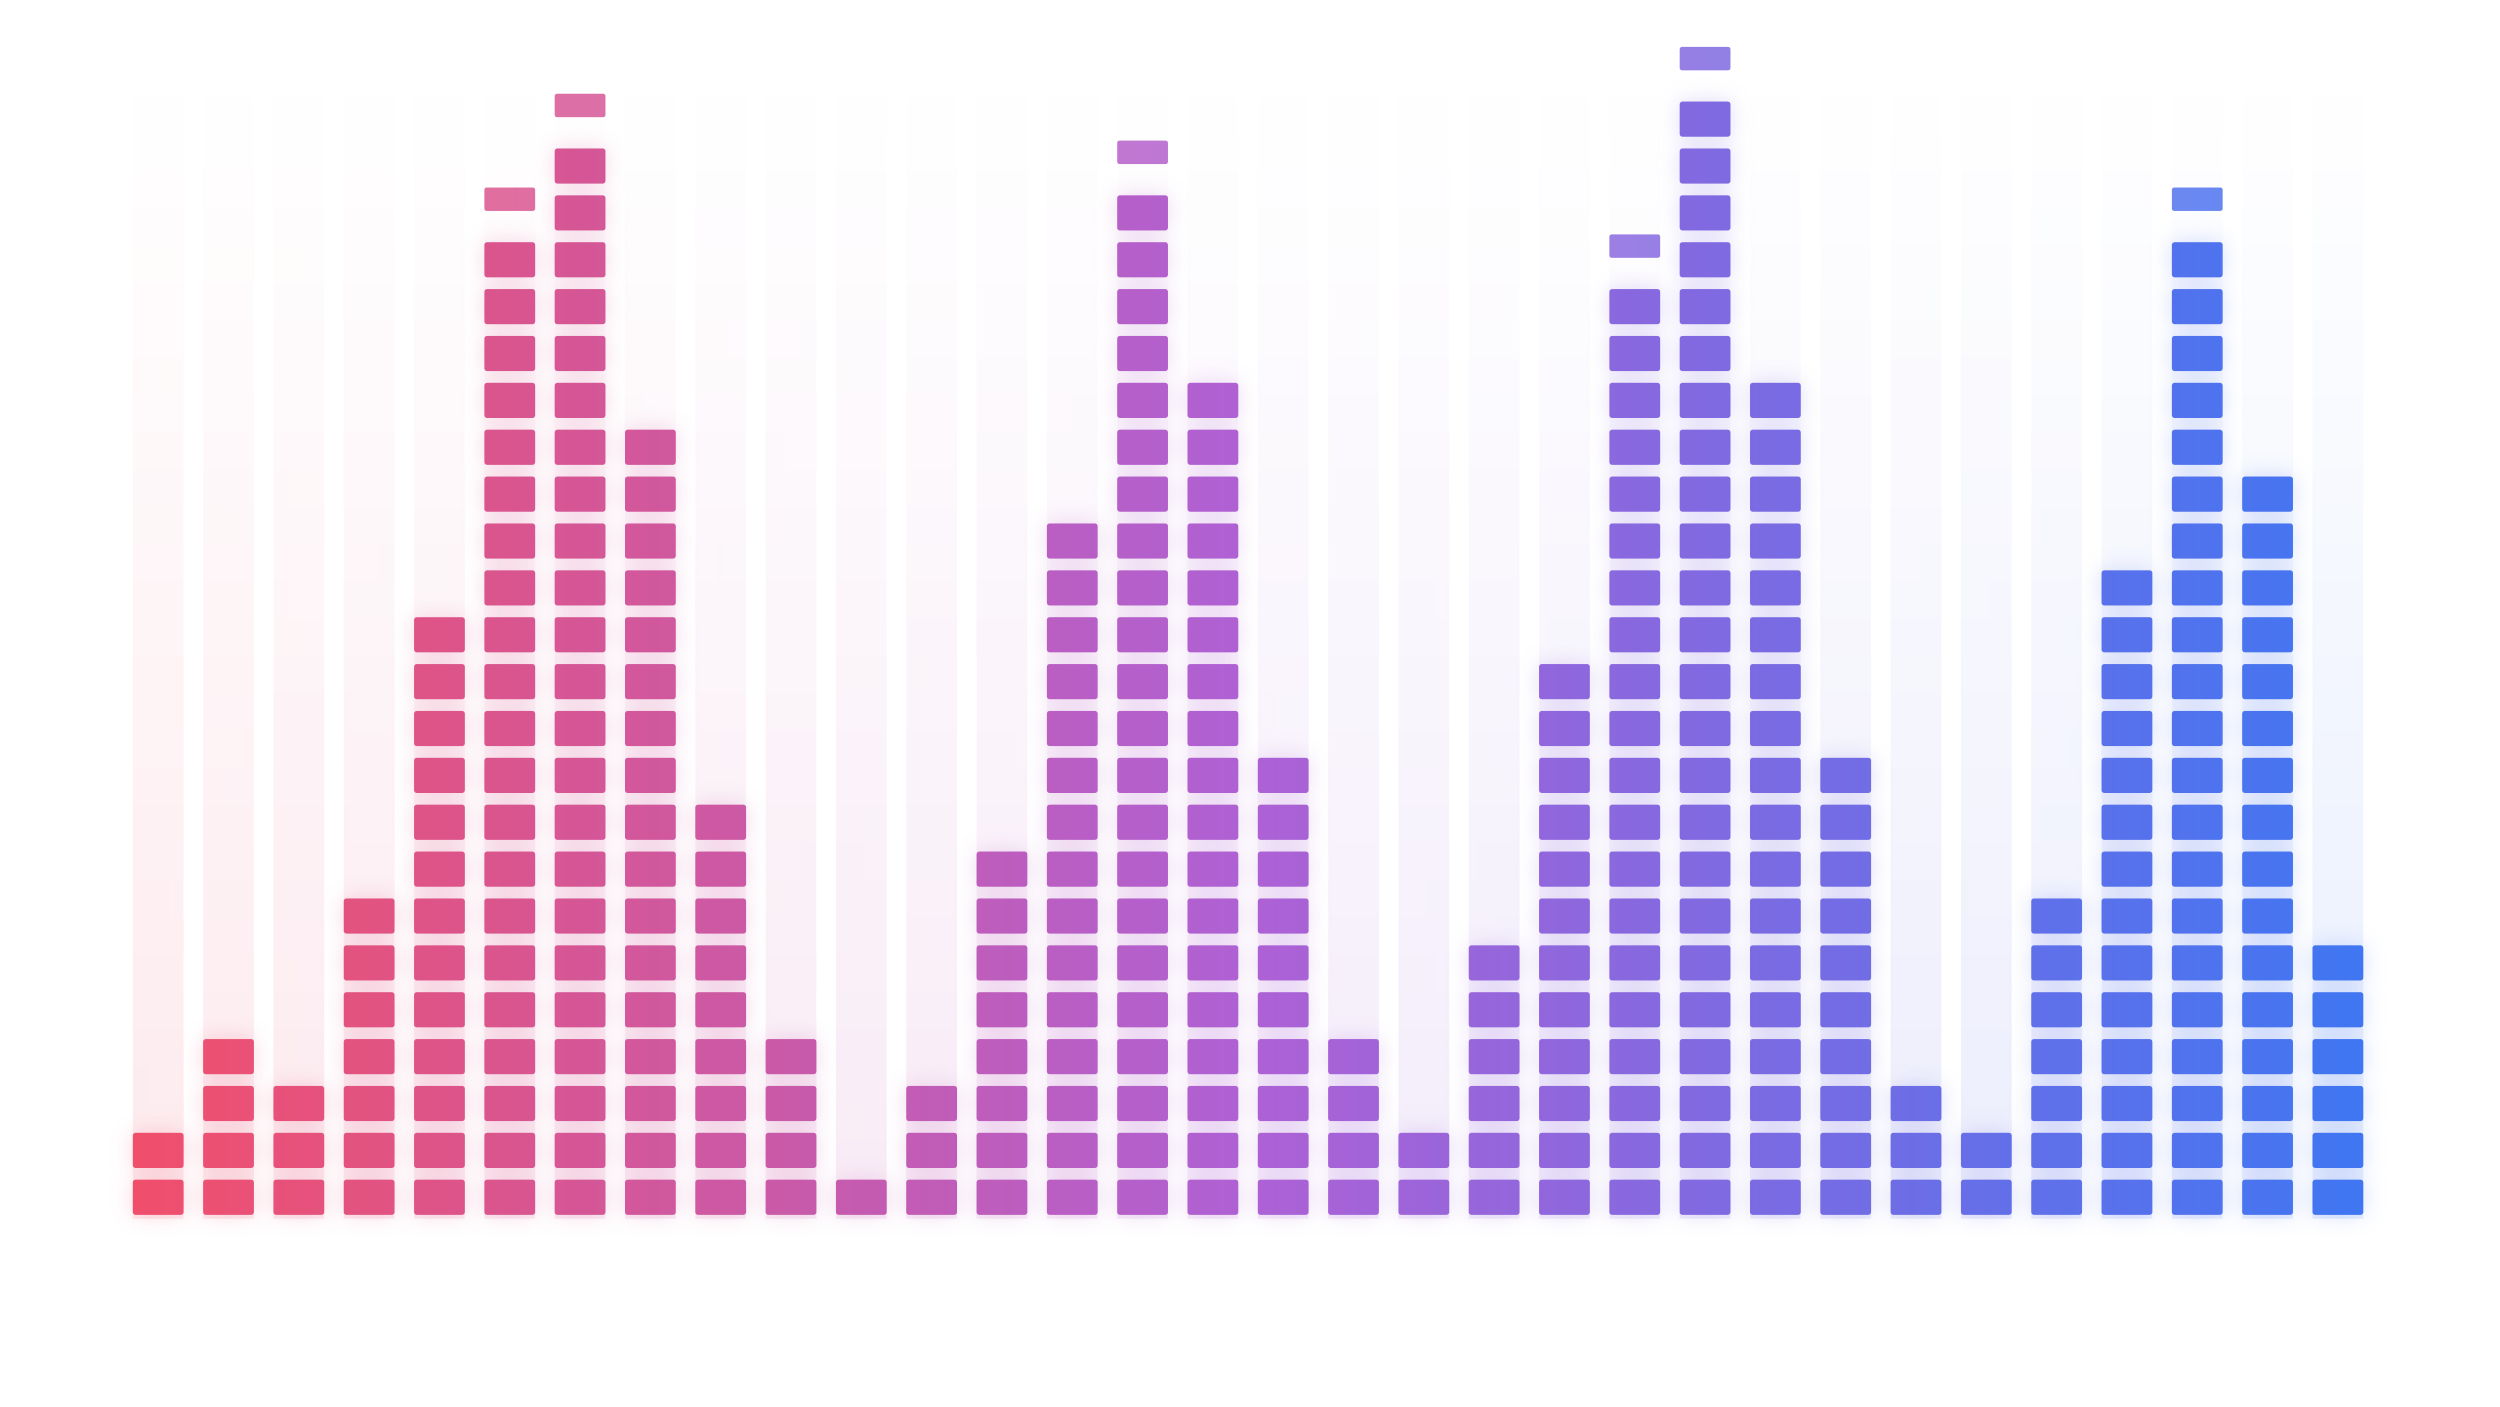
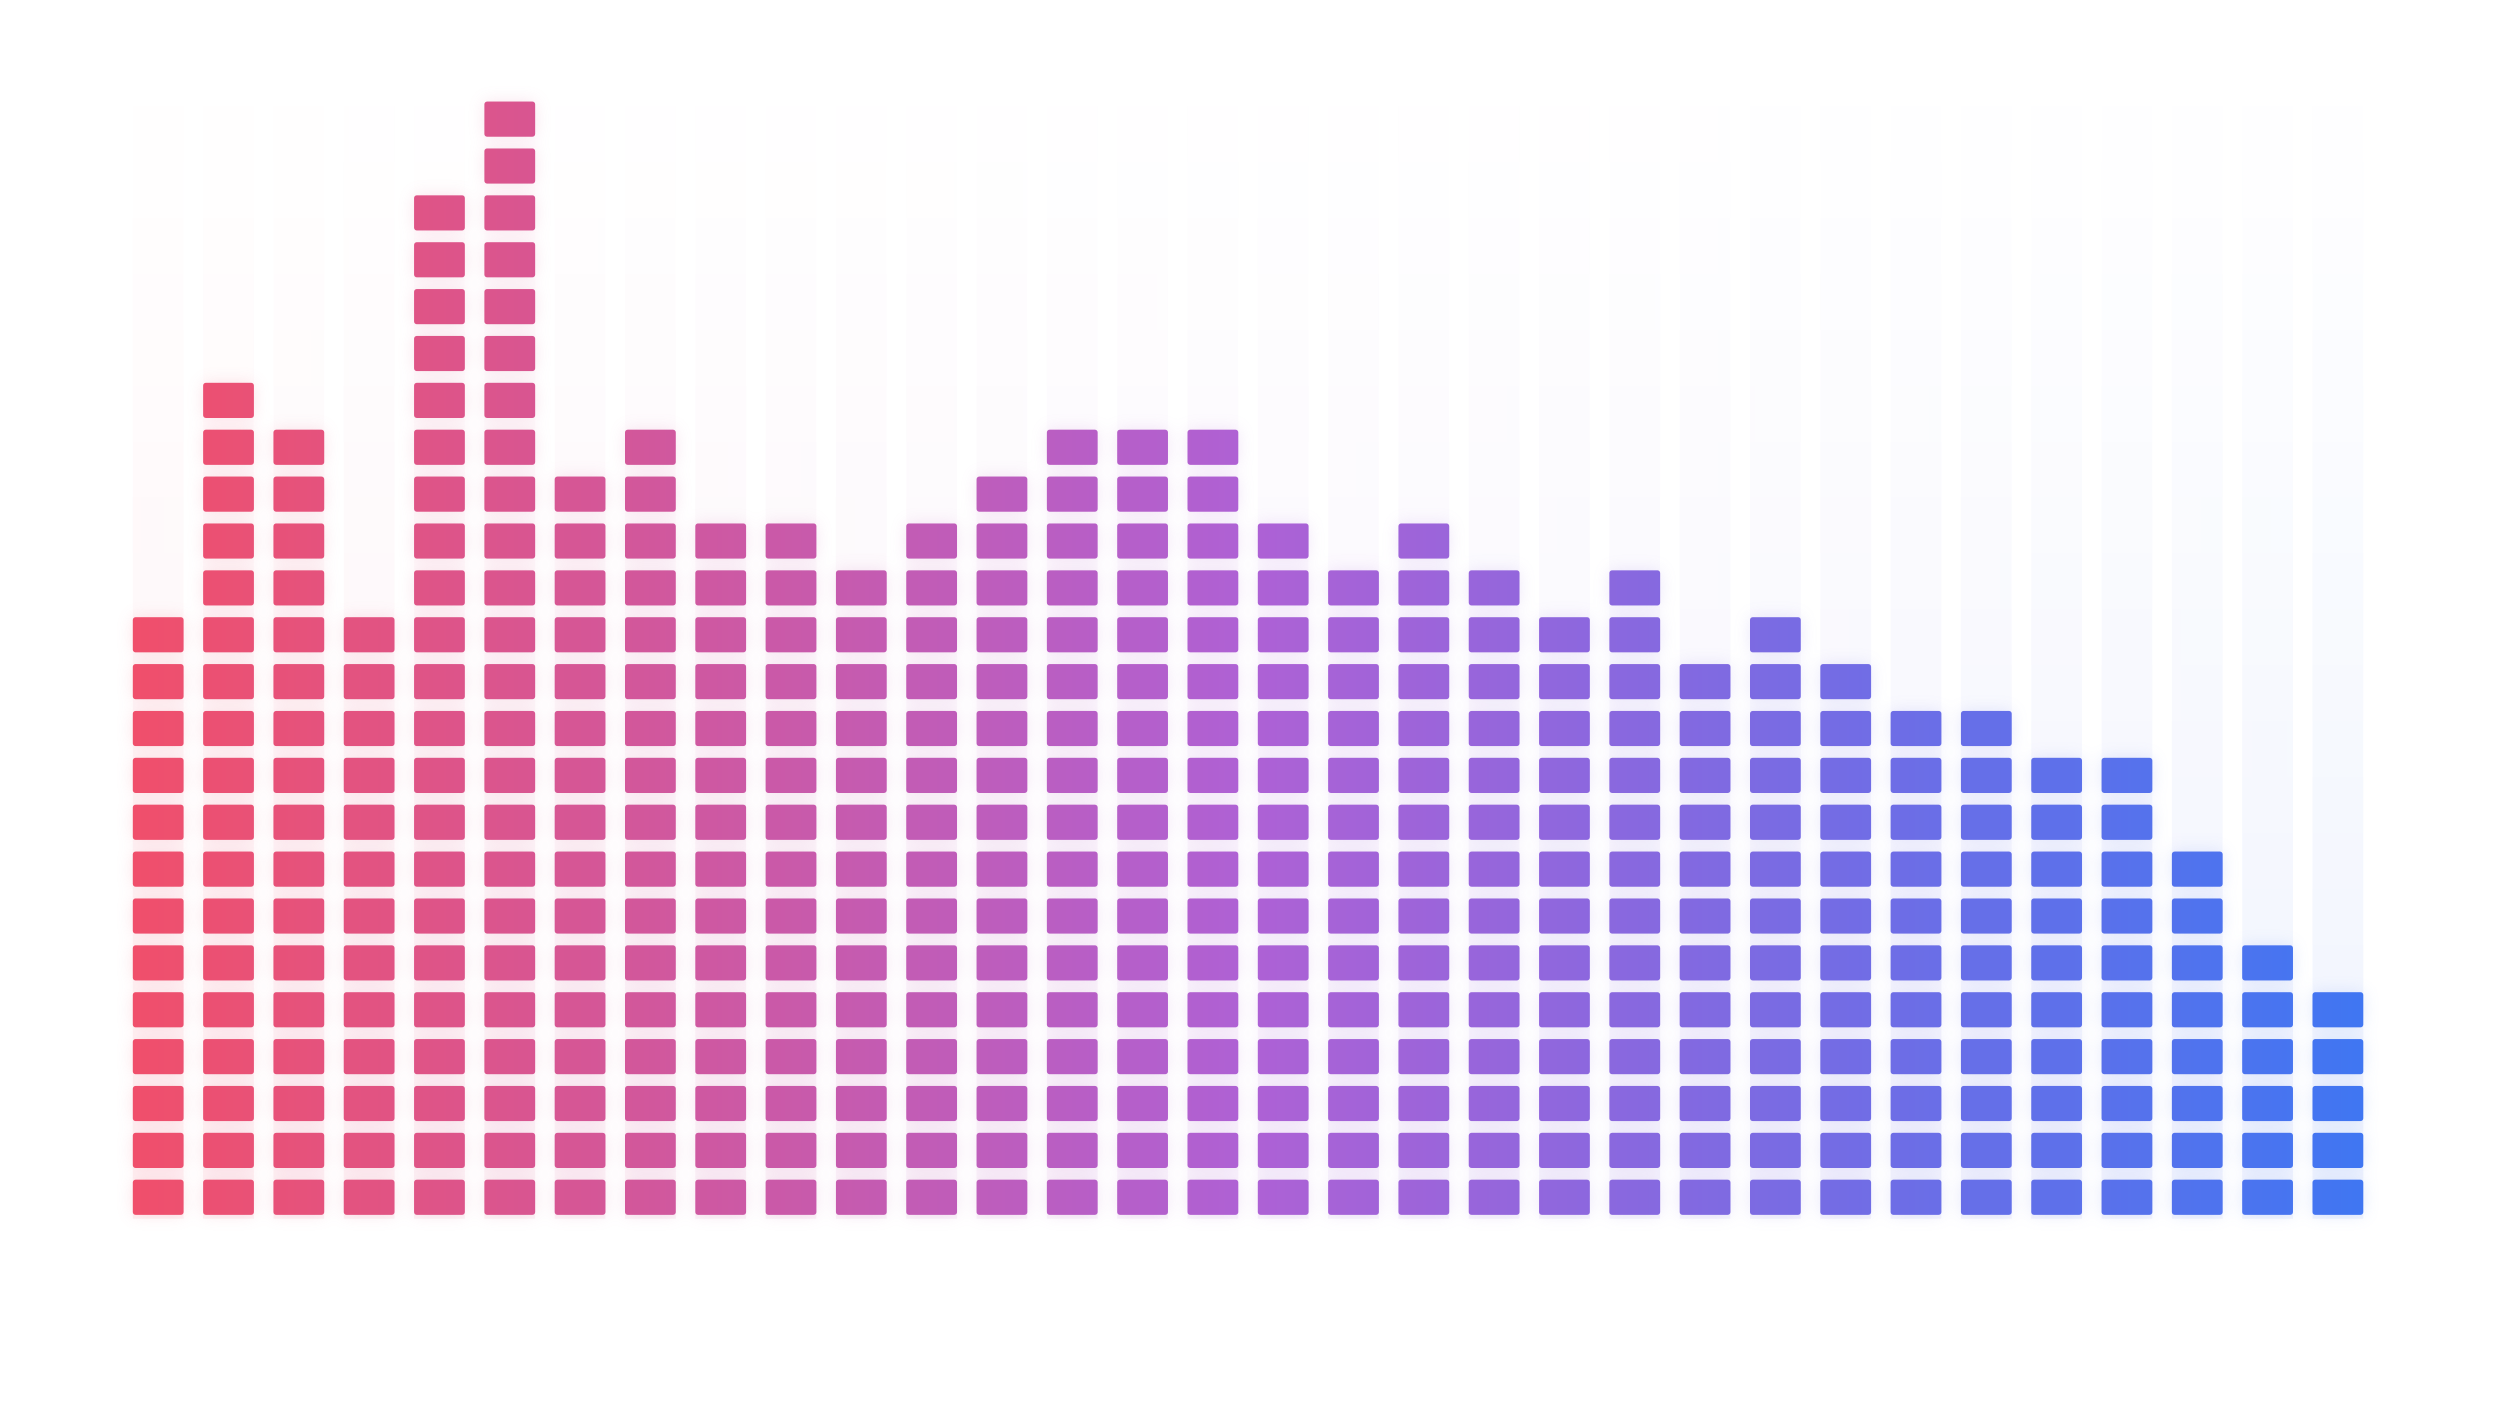
<svg xmlns="http://www.w3.org/2000/svg" viewBox="0 0 320 180" fill="none">
  <defs>
    <linearGradient id="spectrum" x1="17" y1="90" x2="303" y2="90" gradientUnits="userSpaceOnUse">
      <stop stop-color="#f04f6b" />
      <stop offset=".5" stop-color="#ae61d5" />
      <stop offset="1" stop-color="#3f76f2" />
    </linearGradient>
    <linearGradient id="trail" x1="0" y1="10" x2="0" y2="156" gradientUnits="userSpaceOnUse">
      <stop stop-color="#fff" stop-opacity="0" />
-       <stop offset="1" stop-color="#fff" stop-opacity=".12" />
+       <stop offset="1" stop-color="#fff" stop-opacity=".08" />
    </linearGradient>
    <mask id="trail-fade">
      <rect width="320" height="180" fill="url(#trail)" />
    </mask>
    <filter id="bloom" x="0" y="0" width="320" height="180" filterUnits="userSpaceOnUse" color-interpolation-filters="sRGB">
-       <feGaussianBlur stdDeviation="1.4" result="soft" />
+       <feGaussianBlur stdDeviation="1" result="soft" />
      <feComponentTransfer in="soft" result="glow">
-         <feFuncA type="linear" slope=".24" />
+         <feFuncA type="linear" slope=".16" />
      </feComponentTransfer>
      <feMerge>
        <feMergeNode in="glow" />
        <feMergeNode in="SourceGraphic" />
      </feMerge>
    </filter>
  </defs>
  <g fill="url(#spectrum)" mask="url(#trail-fade)">
    <rect x="17" y="10" width="6.5" height="146" />
    <rect x="26" y="10" width="6.5" height="146" />
    <rect x="35" y="10" width="6.5" height="146" />
    <rect x="44" y="10" width="6.5" height="146" />
    <rect x="53" y="10" width="6.5" height="146" />
    <rect x="62" y="10" width="6.5" height="146" />
    <rect x="71" y="10" width="6.5" height="146" />
    <rect x="80" y="10" width="6.5" height="146" />
    <rect x="89" y="10" width="6.5" height="146" />
    <rect x="98" y="10" width="6.5" height="146" />
    <rect x="107" y="10" width="6.5" height="146" />
    <rect x="116" y="10" width="6.5" height="146" />
    <rect x="125" y="10" width="6.5" height="146" />
    <rect x="134" y="10" width="6.5" height="146" />
    <rect x="143" y="10" width="6.5" height="146" />
    <rect x="152" y="10" width="6.5" height="146" />
    <rect x="161" y="10" width="6.5" height="146" />
    <rect x="170" y="10" width="6.5" height="146" />
    <rect x="179" y="10" width="6.5" height="146" />
    <rect x="188" y="10" width="6.5" height="146" />
    <rect x="197" y="10" width="6.5" height="146" />
    <rect x="206" y="10" width="6.5" height="146" />
    <rect x="215" y="10" width="6.5" height="146" />
    <rect x="224" y="10" width="6.5" height="146" />
    <rect x="233" y="10" width="6.5" height="146" />
    <rect x="242" y="10" width="6.5" height="146" />
    <rect x="251" y="10" width="6.5" height="146" />
    <rect x="260" y="10" width="6.5" height="146" />
    <rect x="269" y="10" width="6.5" height="146" />
    <rect x="278" y="10" width="6.5" height="146" />
    <rect x="287" y="10" width="6.5" height="146" />
    <rect x="296" y="10" width="6.5" height="146" />
  </g>
  <g fill="url(#spectrum)" filter="url(#bloom)">
    <rect x="17" y="151" width="6.5" height="4.5" rx=".35" />
    <rect x="17" y="145" width="6.5" height="4.5" rx=".35" />
+     <rect x="17" y="139" width="6.5" height="4.5" rx=".35" />
+     <rect x="17" y="133" width="6.5" height="4.5" rx=".35" />
+     <rect x="17" y="127" width="6.5" height="4.5" rx=".35" />
+     <rect x="17" y="121" width="6.5" height="4.5" rx=".35" />
+     <rect x="17" y="115" width="6.5" height="4.5" rx=".35" />
+     <rect x="17" y="109" width="6.5" height="4.5" rx=".35" />
+     <rect x="17" y="103" width="6.5" height="4.5" rx=".35" />
+     <rect x="17" y="97" width="6.5" height="4.5" rx=".35" />
+     <rect x="17" y="91" width="6.5" height="4.5" rx=".35" />
+     <rect x="17" y="85" width="6.5" height="4.5" rx=".35" />
+     <rect x="17" y="79" width="6.5" height="4.5" rx=".35" />
    <rect x="26" y="151" width="6.5" height="4.5" rx=".35" />
    <rect x="26" y="145" width="6.5" height="4.5" rx=".35" />
    <rect x="26" y="139" width="6.5" height="4.5" rx=".35" />
    <rect x="26" y="133" width="6.5" height="4.5" rx=".35" />
+     <rect x="26" y="127" width="6.5" height="4.5" rx=".35" />
+     <rect x="26" y="121" width="6.5" height="4.5" rx=".35" />
+     <rect x="26" y="115" width="6.5" height="4.5" rx=".35" />
+     <rect x="26" y="109" width="6.5" height="4.5" rx=".35" />
+     <rect x="26" y="103" width="6.5" height="4.5" rx=".35" />
+     <rect x="26" y="97" width="6.5" height="4.5" rx=".35" />
+     <rect x="26" y="91" width="6.5" height="4.5" rx=".35" />
+     <rect x="26" y="85" width="6.5" height="4.5" rx=".35" />
+     <rect x="26" y="79" width="6.5" height="4.5" rx=".35" />
+     <rect x="26" y="73" width="6.5" height="4.5" rx=".35" />
+     <rect x="26" y="67" width="6.5" height="4.5" rx=".35" />
+     <rect x="26" y="61" width="6.5" height="4.5" rx=".35" />
+     <rect x="26" y="55" width="6.5" height="4.5" rx=".35" />
+     <rect x="26" y="49" width="6.5" height="4.5" rx=".35" />
    <rect x="35" y="151" width="6.5" height="4.5" rx=".35" />
    <rect x="35" y="145" width="6.5" height="4.5" rx=".35" />
    <rect x="35" y="139" width="6.5" height="4.5" rx=".35" />
+     <rect x="35" y="133" width="6.5" height="4.5" rx=".35" />
+     <rect x="35" y="127" width="6.5" height="4.5" rx=".35" />
+     <rect x="35" y="121" width="6.5" height="4.5" rx=".35" />
+     <rect x="35" y="115" width="6.5" height="4.5" rx=".35" />
+     <rect x="35" y="109" width="6.5" height="4.5" rx=".35" />
+     <rect x="35" y="103" width="6.5" height="4.5" rx=".35" />
+     <rect x="35" y="97" width="6.5" height="4.5" rx=".35" />
+     <rect x="35" y="91" width="6.5" height="4.5" rx=".35" />
+     <rect x="35" y="85" width="6.5" height="4.5" rx=".35" />
+     <rect x="35" y="79" width="6.5" height="4.5" rx=".35" />
+     <rect x="35" y="73" width="6.5" height="4.5" rx=".35" />
+     <rect x="35" y="67" width="6.5" height="4.5" rx=".35" />
+     <rect x="35" y="61" width="6.5" height="4.5" rx=".35" />
+     <rect x="35" y="55" width="6.5" height="4.5" rx=".35" />
    <rect x="44" y="151" width="6.5" height="4.5" rx=".35" />
    <rect x="44" y="145" width="6.5" height="4.5" rx=".35" />
    <rect x="44" y="139" width="6.5" height="4.5" rx=".35" />
    <rect x="44" y="133" width="6.5" height="4.5" rx=".35" />
    <rect x="44" y="127" width="6.5" height="4.5" rx=".35" />
    <rect x="44" y="121" width="6.5" height="4.5" rx=".35" />
    <rect x="44" y="115" width="6.5" height="4.5" rx=".35" />
+     <rect x="44" y="109" width="6.5" height="4.5" rx=".35" />
+     <rect x="44" y="103" width="6.5" height="4.5" rx=".35" />
+     <rect x="44" y="97" width="6.5" height="4.5" rx=".35" />
+     <rect x="44" y="91" width="6.5" height="4.5" rx=".35" />
+     <rect x="44" y="85" width="6.5" height="4.5" rx=".35" />
+     <rect x="44" y="79" width="6.5" height="4.5" rx=".35" />
    <rect x="53" y="151" width="6.5" height="4.5" rx=".35" />
    <rect x="53" y="145" width="6.5" height="4.5" rx=".35" />
    <rect x="53" y="139" width="6.5" height="4.5" rx=".35" />
    <rect x="53" y="133" width="6.5" height="4.5" rx=".35" />
    <rect x="53" y="127" width="6.5" height="4.5" rx=".35" />
    <rect x="53" y="121" width="6.5" height="4.5" rx=".35" />
    <rect x="53" y="115" width="6.5" height="4.5" rx=".35" />
    <rect x="53" y="109" width="6.5" height="4.5" rx=".35" />
    <rect x="53" y="103" width="6.5" height="4.5" rx=".35" />
    <rect x="53" y="97" width="6.5" height="4.5" rx=".35" />
    <rect x="53" y="91" width="6.5" height="4.5" rx=".35" />
    <rect x="53" y="85" width="6.5" height="4.5" rx=".35" />
    <rect x="53" y="79" width="6.5" height="4.5" rx=".35" />
+     <rect x="53" y="73" width="6.5" height="4.5" rx=".35" />
+     <rect x="53" y="67" width="6.5" height="4.5" rx=".35" />
+     <rect x="53" y="61" width="6.5" height="4.5" rx=".35" />
+     <rect x="53" y="55" width="6.5" height="4.5" rx=".35" />
+     <rect x="53" y="49" width="6.5" height="4.5" rx=".35" />
+     <rect x="53" y="43" width="6.5" height="4.5" rx=".35" />
+     <rect x="53" y="37" width="6.5" height="4.5" rx=".35" />
+     <rect x="53" y="31" width="6.5" height="4.5" rx=".35" />
+     <rect x="53" y="25" width="6.5" height="4.5" rx=".35" />
    <rect x="62" y="151" width="6.5" height="4.5" rx=".35" />
    <rect x="62" y="145" width="6.5" height="4.5" rx=".35" />
    <rect x="62" y="139" width="6.5" height="4.5" rx=".35" />
    <rect x="62" y="133" width="6.5" height="4.5" rx=".35" />
    <rect x="62" y="127" width="6.5" height="4.5" rx=".35" />
    <rect x="62" y="121" width="6.5" height="4.5" rx=".35" />
    <rect x="62" y="115" width="6.5" height="4.5" rx=".35" />
    <rect x="62" y="109" width="6.5" height="4.5" rx=".35" />
    <rect x="62" y="103" width="6.5" height="4.5" rx=".35" />
    <rect x="62" y="97" width="6.5" height="4.5" rx=".35" />
    <rect x="62" y="91" width="6.5" height="4.5" rx=".35" />
    <rect x="62" y="85" width="6.5" height="4.5" rx=".35" />
    <rect x="62" y="79" width="6.5" height="4.5" rx=".35" />
    <rect x="62" y="73" width="6.5" height="4.5" rx=".35" />
    <rect x="62" y="67" width="6.5" height="4.5" rx=".35" />
    <rect x="62" y="61" width="6.5" height="4.5" rx=".35" />
    <rect x="62" y="55" width="6.5" height="4.5" rx=".35" />
    <rect x="62" y="49" width="6.5" height="4.5" rx=".35" />
    <rect x="62" y="43" width="6.5" height="4.5" rx=".35" />
    <rect x="62" y="37" width="6.5" height="4.5" rx=".35" />
    <rect x="62" y="31" width="6.5" height="4.5" rx=".35" />
+     <rect x="62" y="25" width="6.5" height="4.5" rx=".35" />
+     <rect x="62" y="19" width="6.5" height="4.5" rx=".35" />
+     <rect x="62" y="13" width="6.5" height="4.5" rx=".35" />
    <rect x="71" y="151" width="6.5" height="4.5" rx=".35" />
    <rect x="71" y="145" width="6.5" height="4.5" rx=".35" />
    <rect x="71" y="139" width="6.5" height="4.5" rx=".35" />
    <rect x="71" y="133" width="6.5" height="4.5" rx=".35" />
    <rect x="71" y="127" width="6.5" height="4.5" rx=".35" />
    <rect x="71" y="121" width="6.5" height="4.5" rx=".35" />
    <rect x="71" y="115" width="6.5" height="4.5" rx=".35" />
    <rect x="71" y="109" width="6.5" height="4.5" rx=".35" />
    <rect x="71" y="103" width="6.5" height="4.5" rx=".35" />
    <rect x="71" y="97" width="6.5" height="4.5" rx=".35" />
    <rect x="71" y="91" width="6.5" height="4.5" rx=".35" />
    <rect x="71" y="85" width="6.5" height="4.5" rx=".35" />
    <rect x="71" y="79" width="6.5" height="4.5" rx=".35" />
    <rect x="71" y="73" width="6.5" height="4.5" rx=".35" />
    <rect x="71" y="67" width="6.5" height="4.5" rx=".35" />
    <rect x="71" y="61" width="6.5" height="4.5" rx=".35" />
-     <rect x="71" y="55" width="6.5" height="4.5" rx=".35" />
-     <rect x="71" y="49" width="6.5" height="4.5" rx=".35" />
-     <rect x="71" y="43" width="6.5" height="4.5" rx=".35" />
-     <rect x="71" y="37" width="6.5" height="4.5" rx=".35" />
-     <rect x="71" y="31" width="6.5" height="4.5" rx=".35" />
-     <rect x="71" y="25" width="6.5" height="4.5" rx=".35" />
-     <rect x="71" y="19" width="6.5" height="4.5" rx=".35" />
    <rect x="80" y="151" width="6.5" height="4.5" rx=".35" />
    <rect x="80" y="145" width="6.5" height="4.5" rx=".35" />
    <rect x="80" y="139" width="6.5" height="4.5" rx=".35" />
    <rect x="80" y="133" width="6.5" height="4.5" rx=".35" />
    <rect x="80" y="127" width="6.5" height="4.5" rx=".35" />
    <rect x="80" y="121" width="6.5" height="4.5" rx=".35" />
    <rect x="80" y="115" width="6.5" height="4.5" rx=".35" />
    <rect x="80" y="109" width="6.5" height="4.5" rx=".35" />
    <rect x="80" y="103" width="6.5" height="4.5" rx=".35" />
    <rect x="80" y="97" width="6.5" height="4.5" rx=".35" />
    <rect x="80" y="91" width="6.5" height="4.5" rx=".35" />
    <rect x="80" y="85" width="6.5" height="4.5" rx=".35" />
    <rect x="80" y="79" width="6.5" height="4.5" rx=".35" />
    <rect x="80" y="73" width="6.5" height="4.5" rx=".35" />
    <rect x="80" y="67" width="6.5" height="4.5" rx=".35" />
    <rect x="80" y="61" width="6.5" height="4.5" rx=".35" />
    <rect x="80" y="55" width="6.5" height="4.5" rx=".35" />
    <rect x="89" y="151" width="6.5" height="4.5" rx=".35" />
    <rect x="89" y="145" width="6.5" height="4.5" rx=".35" />
    <rect x="89" y="139" width="6.5" height="4.5" rx=".35" />
    <rect x="89" y="133" width="6.5" height="4.5" rx=".35" />
    <rect x="89" y="127" width="6.5" height="4.5" rx=".35" />
    <rect x="89" y="121" width="6.5" height="4.5" rx=".35" />
    <rect x="89" y="115" width="6.5" height="4.5" rx=".35" />
    <rect x="89" y="109" width="6.5" height="4.5" rx=".35" />
    <rect x="89" y="103" width="6.5" height="4.5" rx=".35" />
+     <rect x="89" y="97" width="6.5" height="4.5" rx=".35" />
+     <rect x="89" y="91" width="6.5" height="4.5" rx=".35" />
+     <rect x="89" y="85" width="6.5" height="4.5" rx=".35" />
+     <rect x="89" y="79" width="6.5" height="4.5" rx=".35" />
+     <rect x="89" y="73" width="6.5" height="4.5" rx=".35" />
+     <rect x="89" y="67" width="6.5" height="4.5" rx=".35" />
    <rect x="98" y="151" width="6.5" height="4.5" rx=".35" />
    <rect x="98" y="145" width="6.5" height="4.5" rx=".35" />
    <rect x="98" y="139" width="6.5" height="4.5" rx=".35" />
    <rect x="98" y="133" width="6.5" height="4.5" rx=".35" />
+     <rect x="98" y="127" width="6.5" height="4.5" rx=".35" />
+     <rect x="98" y="121" width="6.5" height="4.5" rx=".35" />
+     <rect x="98" y="115" width="6.5" height="4.5" rx=".35" />
+     <rect x="98" y="109" width="6.5" height="4.5" rx=".35" />
+     <rect x="98" y="103" width="6.5" height="4.5" rx=".35" />
+     <rect x="98" y="97" width="6.5" height="4.5" rx=".35" />
+     <rect x="98" y="91" width="6.5" height="4.5" rx=".35" />
+     <rect x="98" y="85" width="6.5" height="4.5" rx=".35" />
+     <rect x="98" y="79" width="6.5" height="4.5" rx=".35" />
+     <rect x="98" y="73" width="6.5" height="4.5" rx=".35" />
+     <rect x="98" y="67" width="6.5" height="4.5" rx=".35" />
    <rect x="107" y="151" width="6.5" height="4.5" rx=".35" />
+     <rect x="107" y="145" width="6.5" height="4.5" rx=".35" />
+     <rect x="107" y="139" width="6.5" height="4.5" rx=".35" />
+     <rect x="107" y="133" width="6.5" height="4.5" rx=".35" />
+     <rect x="107" y="127" width="6.5" height="4.5" rx=".35" />
+     <rect x="107" y="121" width="6.5" height="4.5" rx=".35" />
+     <rect x="107" y="115" width="6.5" height="4.5" rx=".35" />
+     <rect x="107" y="109" width="6.5" height="4.5" rx=".35" />
+     <rect x="107" y="103" width="6.5" height="4.5" rx=".35" />
+     <rect x="107" y="97" width="6.5" height="4.5" rx=".35" />
+     <rect x="107" y="91" width="6.5" height="4.5" rx=".35" />
+     <rect x="107" y="85" width="6.5" height="4.5" rx=".35" />
+     <rect x="107" y="79" width="6.5" height="4.5" rx=".35" />
+     <rect x="107" y="73" width="6.5" height="4.5" rx=".35" />
    <rect x="116" y="151" width="6.5" height="4.5" rx=".35" />
    <rect x="116" y="145" width="6.5" height="4.5" rx=".35" />
    <rect x="116" y="139" width="6.5" height="4.5" rx=".35" />
+     <rect x="116" y="133" width="6.5" height="4.5" rx=".35" />
+     <rect x="116" y="127" width="6.5" height="4.5" rx=".35" />
+     <rect x="116" y="121" width="6.5" height="4.5" rx=".35" />
+     <rect x="116" y="115" width="6.5" height="4.5" rx=".35" />
+     <rect x="116" y="109" width="6.5" height="4.5" rx=".35" />
+     <rect x="116" y="103" width="6.5" height="4.5" rx=".35" />
+     <rect x="116" y="97" width="6.5" height="4.5" rx=".35" />
+     <rect x="116" y="91" width="6.5" height="4.5" rx=".35" />
+     <rect x="116" y="85" width="6.5" height="4.5" rx=".35" />
+     <rect x="116" y="79" width="6.5" height="4.5" rx=".35" />
+     <rect x="116" y="73" width="6.5" height="4.5" rx=".35" />
+     <rect x="116" y="67" width="6.5" height="4.5" rx=".35" />
    <rect x="125" y="151" width="6.5" height="4.5" rx=".35" />
    <rect x="125" y="145" width="6.5" height="4.5" rx=".35" />
    <rect x="125" y="139" width="6.5" height="4.5" rx=".35" />
    <rect x="125" y="133" width="6.5" height="4.5" rx=".35" />
    <rect x="125" y="127" width="6.5" height="4.5" rx=".35" />
    <rect x="125" y="121" width="6.5" height="4.5" rx=".35" />
    <rect x="125" y="115" width="6.5" height="4.5" rx=".35" />
    <rect x="125" y="109" width="6.5" height="4.5" rx=".35" />
+     <rect x="125" y="103" width="6.5" height="4.5" rx=".35" />
+     <rect x="125" y="97" width="6.5" height="4.5" rx=".35" />
+     <rect x="125" y="91" width="6.5" height="4.5" rx=".35" />
+     <rect x="125" y="85" width="6.5" height="4.5" rx=".35" />
+     <rect x="125" y="79" width="6.5" height="4.5" rx=".35" />
+     <rect x="125" y="73" width="6.5" height="4.5" rx=".35" />
+     <rect x="125" y="67" width="6.5" height="4.5" rx=".35" />
+     <rect x="125" y="61" width="6.5" height="4.5" rx=".35" />
    <rect x="134" y="151" width="6.5" height="4.5" rx=".35" />
    <rect x="134" y="145" width="6.5" height="4.5" rx=".35" />
    <rect x="134" y="139" width="6.5" height="4.5" rx=".35" />
    <rect x="134" y="133" width="6.5" height="4.5" rx=".35" />
    <rect x="134" y="127" width="6.5" height="4.5" rx=".35" />
    <rect x="134" y="121" width="6.5" height="4.5" rx=".35" />
    <rect x="134" y="115" width="6.5" height="4.5" rx=".35" />
    <rect x="134" y="109" width="6.5" height="4.5" rx=".35" />
    <rect x="134" y="103" width="6.5" height="4.5" rx=".35" />
    <rect x="134" y="97" width="6.5" height="4.5" rx=".35" />
    <rect x="134" y="91" width="6.5" height="4.5" rx=".35" />
    <rect x="134" y="85" width="6.5" height="4.5" rx=".35" />
    <rect x="134" y="79" width="6.5" height="4.5" rx=".35" />
    <rect x="134" y="73" width="6.5" height="4.5" rx=".35" />
    <rect x="134" y="67" width="6.5" height="4.5" rx=".35" />
+     <rect x="134" y="61" width="6.5" height="4.5" rx=".35" />
+     <rect x="134" y="55" width="6.5" height="4.5" rx=".35" />
    <rect x="143" y="151" width="6.5" height="4.5" rx=".35" />
    <rect x="143" y="145" width="6.5" height="4.5" rx=".35" />
    <rect x="143" y="139" width="6.5" height="4.5" rx=".35" />
    <rect x="143" y="133" width="6.5" height="4.5" rx=".35" />
    <rect x="143" y="127" width="6.5" height="4.5" rx=".35" />
    <rect x="143" y="121" width="6.5" height="4.5" rx=".35" />
    <rect x="143" y="115" width="6.5" height="4.5" rx=".35" />
    <rect x="143" y="109" width="6.5" height="4.5" rx=".35" />
    <rect x="143" y="103" width="6.5" height="4.5" rx=".35" />
    <rect x="143" y="97" width="6.5" height="4.5" rx=".35" />
    <rect x="143" y="91" width="6.5" height="4.5" rx=".35" />
    <rect x="143" y="85" width="6.5" height="4.5" rx=".35" />
    <rect x="143" y="79" width="6.5" height="4.5" rx=".35" />
    <rect x="143" y="73" width="6.5" height="4.5" rx=".35" />
    <rect x="143" y="67" width="6.5" height="4.5" rx=".35" />
    <rect x="143" y="61" width="6.5" height="4.5" rx=".35" />
    <rect x="143" y="55" width="6.5" height="4.5" rx=".35" />
-     <rect x="143" y="49" width="6.5" height="4.5" rx=".35" />
-     <rect x="143" y="43" width="6.5" height="4.5" rx=".35" />
-     <rect x="143" y="37" width="6.5" height="4.5" rx=".35" />
-     <rect x="143" y="31" width="6.5" height="4.5" rx=".35" />
-     <rect x="143" y="25" width="6.5" height="4.5" rx=".35" />
    <rect x="152" y="151" width="6.5" height="4.5" rx=".35" />
    <rect x="152" y="145" width="6.5" height="4.5" rx=".35" />
    <rect x="152" y="139" width="6.5" height="4.5" rx=".35" />
    <rect x="152" y="133" width="6.5" height="4.5" rx=".35" />
    <rect x="152" y="127" width="6.5" height="4.5" rx=".35" />
    <rect x="152" y="121" width="6.5" height="4.5" rx=".35" />
    <rect x="152" y="115" width="6.5" height="4.5" rx=".35" />
    <rect x="152" y="109" width="6.5" height="4.5" rx=".35" />
    <rect x="152" y="103" width="6.5" height="4.5" rx=".35" />
    <rect x="152" y="97" width="6.5" height="4.5" rx=".35" />
    <rect x="152" y="91" width="6.5" height="4.5" rx=".35" />
    <rect x="152" y="85" width="6.5" height="4.5" rx=".35" />
    <rect x="152" y="79" width="6.5" height="4.5" rx=".35" />
    <rect x="152" y="73" width="6.5" height="4.5" rx=".35" />
    <rect x="152" y="67" width="6.5" height="4.5" rx=".35" />
    <rect x="152" y="61" width="6.5" height="4.5" rx=".35" />
    <rect x="152" y="55" width="6.5" height="4.5" rx=".35" />
-     <rect x="152" y="49" width="6.5" height="4.5" rx=".35" />
    <rect x="161" y="151" width="6.5" height="4.5" rx=".35" />
    <rect x="161" y="145" width="6.5" height="4.5" rx=".35" />
    <rect x="161" y="139" width="6.5" height="4.5" rx=".35" />
    <rect x="161" y="133" width="6.5" height="4.5" rx=".35" />
    <rect x="161" y="127" width="6.5" height="4.5" rx=".35" />
    <rect x="161" y="121" width="6.5" height="4.5" rx=".35" />
    <rect x="161" y="115" width="6.5" height="4.5" rx=".35" />
    <rect x="161" y="109" width="6.5" height="4.5" rx=".35" />
    <rect x="161" y="103" width="6.5" height="4.5" rx=".35" />
    <rect x="161" y="97" width="6.5" height="4.5" rx=".35" />
+     <rect x="161" y="91" width="6.5" height="4.5" rx=".35" />
+     <rect x="161" y="85" width="6.5" height="4.5" rx=".35" />
+     <rect x="161" y="79" width="6.5" height="4.5" rx=".35" />
+     <rect x="161" y="73" width="6.5" height="4.5" rx=".35" />
+     <rect x="161" y="67" width="6.5" height="4.5" rx=".35" />
    <rect x="170" y="151" width="6.5" height="4.5" rx=".35" />
    <rect x="170" y="145" width="6.5" height="4.5" rx=".35" />
    <rect x="170" y="139" width="6.5" height="4.5" rx=".35" />
    <rect x="170" y="133" width="6.5" height="4.5" rx=".35" />
+     <rect x="170" y="127" width="6.5" height="4.5" rx=".35" />
+     <rect x="170" y="121" width="6.5" height="4.5" rx=".35" />
+     <rect x="170" y="115" width="6.5" height="4.5" rx=".35" />
+     <rect x="170" y="109" width="6.5" height="4.5" rx=".35" />
+     <rect x="170" y="103" width="6.5" height="4.5" rx=".35" />
+     <rect x="170" y="97" width="6.5" height="4.5" rx=".35" />
+     <rect x="170" y="91" width="6.5" height="4.5" rx=".35" />
+     <rect x="170" y="85" width="6.5" height="4.5" rx=".35" />
+     <rect x="170" y="79" width="6.5" height="4.5" rx=".35" />
+     <rect x="170" y="73" width="6.5" height="4.5" rx=".35" />
    <rect x="179" y="151" width="6.5" height="4.5" rx=".35" />
    <rect x="179" y="145" width="6.5" height="4.5" rx=".35" />
+     <rect x="179" y="139" width="6.5" height="4.5" rx=".35" />
+     <rect x="179" y="133" width="6.5" height="4.5" rx=".35" />
+     <rect x="179" y="127" width="6.5" height="4.5" rx=".35" />
+     <rect x="179" y="121" width="6.5" height="4.5" rx=".35" />
+     <rect x="179" y="115" width="6.5" height="4.5" rx=".35" />
+     <rect x="179" y="109" width="6.5" height="4.5" rx=".35" />
+     <rect x="179" y="103" width="6.5" height="4.5" rx=".35" />
+     <rect x="179" y="97" width="6.5" height="4.5" rx=".35" />
+     <rect x="179" y="91" width="6.5" height="4.5" rx=".35" />
+     <rect x="179" y="85" width="6.5" height="4.5" rx=".35" />
+     <rect x="179" y="79" width="6.5" height="4.5" rx=".35" />
+     <rect x="179" y="73" width="6.5" height="4.5" rx=".35" />
+     <rect x="179" y="67" width="6.5" height="4.5" rx=".35" />
    <rect x="188" y="151" width="6.5" height="4.5" rx=".35" />
    <rect x="188" y="145" width="6.5" height="4.5" rx=".35" />
    <rect x="188" y="139" width="6.5" height="4.5" rx=".35" />
    <rect x="188" y="133" width="6.5" height="4.5" rx=".35" />
    <rect x="188" y="127" width="6.5" height="4.5" rx=".35" />
    <rect x="188" y="121" width="6.5" height="4.5" rx=".35" />
+     <rect x="188" y="115" width="6.5" height="4.5" rx=".35" />
+     <rect x="188" y="109" width="6.5" height="4.5" rx=".35" />
+     <rect x="188" y="103" width="6.5" height="4.5" rx=".35" />
+     <rect x="188" y="97" width="6.5" height="4.5" rx=".35" />
+     <rect x="188" y="91" width="6.5" height="4.5" rx=".35" />
+     <rect x="188" y="85" width="6.5" height="4.5" rx=".35" />
+     <rect x="188" y="79" width="6.5" height="4.5" rx=".35" />
+     <rect x="188" y="73" width="6.5" height="4.5" rx=".35" />
    <rect x="197" y="151" width="6.5" height="4.5" rx=".35" />
    <rect x="197" y="145" width="6.5" height="4.5" rx=".35" />
    <rect x="197" y="139" width="6.5" height="4.5" rx=".35" />
    <rect x="197" y="133" width="6.5" height="4.5" rx=".35" />
    <rect x="197" y="127" width="6.5" height="4.5" rx=".35" />
    <rect x="197" y="121" width="6.5" height="4.5" rx=".35" />
    <rect x="197" y="115" width="6.5" height="4.5" rx=".35" />
    <rect x="197" y="109" width="6.5" height="4.5" rx=".35" />
    <rect x="197" y="103" width="6.5" height="4.5" rx=".35" />
    <rect x="197" y="97" width="6.5" height="4.5" rx=".35" />
    <rect x="197" y="91" width="6.5" height="4.5" rx=".35" />
    <rect x="197" y="85" width="6.5" height="4.5" rx=".35" />
+     <rect x="197" y="79" width="6.5" height="4.5" rx=".35" />
    <rect x="206" y="151" width="6.5" height="4.5" rx=".35" />
    <rect x="206" y="145" width="6.5" height="4.5" rx=".35" />
    <rect x="206" y="139" width="6.5" height="4.5" rx=".35" />
    <rect x="206" y="133" width="6.5" height="4.5" rx=".35" />
    <rect x="206" y="127" width="6.5" height="4.5" rx=".35" />
    <rect x="206" y="121" width="6.5" height="4.5" rx=".35" />
    <rect x="206" y="115" width="6.5" height="4.5" rx=".35" />
    <rect x="206" y="109" width="6.5" height="4.5" rx=".35" />
    <rect x="206" y="103" width="6.5" height="4.5" rx=".35" />
    <rect x="206" y="97" width="6.5" height="4.5" rx=".35" />
    <rect x="206" y="91" width="6.5" height="4.5" rx=".35" />
    <rect x="206" y="85" width="6.5" height="4.5" rx=".35" />
    <rect x="206" y="79" width="6.5" height="4.5" rx=".35" />
    <rect x="206" y="73" width="6.5" height="4.5" rx=".35" />
-     <rect x="206" y="67" width="6.5" height="4.5" rx=".35" />
-     <rect x="206" y="61" width="6.5" height="4.5" rx=".35" />
-     <rect x="206" y="55" width="6.5" height="4.5" rx=".35" />
-     <rect x="206" y="49" width="6.5" height="4.5" rx=".35" />
-     <rect x="206" y="43" width="6.5" height="4.5" rx=".35" />
-     <rect x="206" y="37" width="6.5" height="4.5" rx=".35" />
    <rect x="215" y="151" width="6.5" height="4.5" rx=".35" />
    <rect x="215" y="145" width="6.5" height="4.5" rx=".35" />
    <rect x="215" y="139" width="6.5" height="4.5" rx=".35" />
    <rect x="215" y="133" width="6.5" height="4.5" rx=".35" />
    <rect x="215" y="127" width="6.5" height="4.5" rx=".35" />
    <rect x="215" y="121" width="6.5" height="4.5" rx=".35" />
    <rect x="215" y="115" width="6.5" height="4.5" rx=".35" />
    <rect x="215" y="109" width="6.5" height="4.5" rx=".35" />
    <rect x="215" y="103" width="6.5" height="4.5" rx=".35" />
    <rect x="215" y="97" width="6.5" height="4.5" rx=".35" />
    <rect x="215" y="91" width="6.5" height="4.5" rx=".35" />
    <rect x="215" y="85" width="6.5" height="4.5" rx=".35" />
-     <rect x="215" y="79" width="6.5" height="4.5" rx=".35" />
-     <rect x="215" y="73" width="6.5" height="4.5" rx=".35" />
-     <rect x="215" y="67" width="6.5" height="4.5" rx=".35" />
-     <rect x="215" y="61" width="6.5" height="4.5" rx=".35" />
-     <rect x="215" y="55" width="6.5" height="4.5" rx=".35" />
-     <rect x="215" y="49" width="6.5" height="4.5" rx=".35" />
-     <rect x="215" y="43" width="6.5" height="4.5" rx=".35" />
-     <rect x="215" y="37" width="6.5" height="4.5" rx=".35" />
-     <rect x="215" y="31" width="6.5" height="4.5" rx=".35" />
-     <rect x="215" y="25" width="6.5" height="4.5" rx=".35" />
-     <rect x="215" y="19" width="6.5" height="4.5" rx=".35" />
-     <rect x="215" y="13" width="6.5" height="4.5" rx=".35" />
    <rect x="224" y="151" width="6.5" height="4.5" rx=".35" />
    <rect x="224" y="145" width="6.5" height="4.5" rx=".35" />
    <rect x="224" y="139" width="6.5" height="4.5" rx=".35" />
    <rect x="224" y="133" width="6.5" height="4.5" rx=".35" />
    <rect x="224" y="127" width="6.5" height="4.5" rx=".35" />
    <rect x="224" y="121" width="6.5" height="4.5" rx=".35" />
    <rect x="224" y="115" width="6.5" height="4.5" rx=".35" />
    <rect x="224" y="109" width="6.5" height="4.5" rx=".35" />
    <rect x="224" y="103" width="6.5" height="4.5" rx=".35" />
    <rect x="224" y="97" width="6.5" height="4.5" rx=".35" />
    <rect x="224" y="91" width="6.5" height="4.5" rx=".35" />
    <rect x="224" y="85" width="6.5" height="4.5" rx=".35" />
    <rect x="224" y="79" width="6.5" height="4.5" rx=".35" />
-     <rect x="224" y="73" width="6.5" height="4.5" rx=".35" />
-     <rect x="224" y="67" width="6.5" height="4.5" rx=".35" />
-     <rect x="224" y="61" width="6.5" height="4.5" rx=".35" />
-     <rect x="224" y="55" width="6.5" height="4.5" rx=".35" />
-     <rect x="224" y="49" width="6.5" height="4.5" rx=".35" />
    <rect x="233" y="151" width="6.5" height="4.5" rx=".35" />
    <rect x="233" y="145" width="6.5" height="4.5" rx=".35" />
    <rect x="233" y="139" width="6.5" height="4.5" rx=".35" />
    <rect x="233" y="133" width="6.5" height="4.5" rx=".35" />
    <rect x="233" y="127" width="6.5" height="4.5" rx=".35" />
    <rect x="233" y="121" width="6.5" height="4.5" rx=".35" />
    <rect x="233" y="115" width="6.5" height="4.5" rx=".35" />
    <rect x="233" y="109" width="6.5" height="4.5" rx=".35" />
    <rect x="233" y="103" width="6.5" height="4.5" rx=".35" />
    <rect x="233" y="97" width="6.5" height="4.5" rx=".35" />
+     <rect x="233" y="91" width="6.5" height="4.5" rx=".35" />
+     <rect x="233" y="85" width="6.5" height="4.5" rx=".35" />
    <rect x="242" y="151" width="6.5" height="4.5" rx=".35" />
    <rect x="242" y="145" width="6.5" height="4.5" rx=".35" />
    <rect x="242" y="139" width="6.5" height="4.5" rx=".35" />
+     <rect x="242" y="133" width="6.5" height="4.5" rx=".35" />
+     <rect x="242" y="127" width="6.5" height="4.5" rx=".35" />
+     <rect x="242" y="121" width="6.5" height="4.5" rx=".35" />
+     <rect x="242" y="115" width="6.5" height="4.5" rx=".35" />
+     <rect x="242" y="109" width="6.5" height="4.5" rx=".35" />
+     <rect x="242" y="103" width="6.5" height="4.5" rx=".35" />
+     <rect x="242" y="97" width="6.5" height="4.5" rx=".35" />
+     <rect x="242" y="91" width="6.5" height="4.5" rx=".35" />
    <rect x="251" y="151" width="6.5" height="4.5" rx=".35" />
    <rect x="251" y="145" width="6.5" height="4.5" rx=".35" />
+     <rect x="251" y="139" width="6.5" height="4.5" rx=".35" />
+     <rect x="251" y="133" width="6.5" height="4.5" rx=".35" />
+     <rect x="251" y="127" width="6.5" height="4.5" rx=".35" />
+     <rect x="251" y="121" width="6.5" height="4.5" rx=".35" />
+     <rect x="251" y="115" width="6.5" height="4.5" rx=".35" />
+     <rect x="251" y="109" width="6.5" height="4.5" rx=".35" />
+     <rect x="251" y="103" width="6.5" height="4.5" rx=".35" />
+     <rect x="251" y="97" width="6.5" height="4.5" rx=".35" />
+     <rect x="251" y="91" width="6.5" height="4.5" rx=".35" />
    <rect x="260" y="151" width="6.5" height="4.5" rx=".35" />
    <rect x="260" y="145" width="6.5" height="4.5" rx=".35" />
    <rect x="260" y="139" width="6.5" height="4.5" rx=".35" />
    <rect x="260" y="133" width="6.5" height="4.5" rx=".35" />
    <rect x="260" y="127" width="6.5" height="4.5" rx=".35" />
    <rect x="260" y="121" width="6.5" height="4.5" rx=".35" />
    <rect x="260" y="115" width="6.5" height="4.5" rx=".35" />
+     <rect x="260" y="109" width="6.5" height="4.5" rx=".35" />
+     <rect x="260" y="103" width="6.5" height="4.5" rx=".35" />
+     <rect x="260" y="97" width="6.5" height="4.5" rx=".35" />
    <rect x="269" y="151" width="6.5" height="4.5" rx=".35" />
    <rect x="269" y="145" width="6.5" height="4.5" rx=".35" />
    <rect x="269" y="139" width="6.5" height="4.5" rx=".35" />
    <rect x="269" y="133" width="6.5" height="4.5" rx=".35" />
    <rect x="269" y="127" width="6.5" height="4.5" rx=".35" />
    <rect x="269" y="121" width="6.5" height="4.5" rx=".35" />
    <rect x="269" y="115" width="6.5" height="4.5" rx=".35" />
    <rect x="269" y="109" width="6.5" height="4.5" rx=".35" />
    <rect x="269" y="103" width="6.5" height="4.5" rx=".35" />
    <rect x="269" y="97" width="6.5" height="4.5" rx=".35" />
-     <rect x="269" y="91" width="6.5" height="4.5" rx=".35" />
-     <rect x="269" y="85" width="6.5" height="4.5" rx=".35" />
-     <rect x="269" y="79" width="6.5" height="4.5" rx=".35" />
-     <rect x="269" y="73" width="6.5" height="4.5" rx=".35" />
    <rect x="278" y="151" width="6.5" height="4.5" rx=".35" />
    <rect x="278" y="145" width="6.5" height="4.5" rx=".35" />
    <rect x="278" y="139" width="6.5" height="4.5" rx=".35" />
    <rect x="278" y="133" width="6.5" height="4.5" rx=".35" />
    <rect x="278" y="127" width="6.5" height="4.5" rx=".35" />
    <rect x="278" y="121" width="6.5" height="4.5" rx=".35" />
    <rect x="278" y="115" width="6.5" height="4.5" rx=".35" />
    <rect x="278" y="109" width="6.5" height="4.5" rx=".35" />
-     <rect x="278" y="103" width="6.5" height="4.5" rx=".35" />
-     <rect x="278" y="97" width="6.5" height="4.5" rx=".35" />
-     <rect x="278" y="91" width="6.5" height="4.5" rx=".35" />
-     <rect x="278" y="85" width="6.5" height="4.5" rx=".35" />
-     <rect x="278" y="79" width="6.5" height="4.5" rx=".35" />
-     <rect x="278" y="73" width="6.5" height="4.5" rx=".35" />
-     <rect x="278" y="67" width="6.5" height="4.5" rx=".35" />
-     <rect x="278" y="61" width="6.5" height="4.5" rx=".35" />
-     <rect x="278" y="55" width="6.5" height="4.5" rx=".35" />
-     <rect x="278" y="49" width="6.5" height="4.5" rx=".35" />
-     <rect x="278" y="43" width="6.5" height="4.5" rx=".35" />
-     <rect x="278" y="37" width="6.5" height="4.5" rx=".35" />
-     <rect x="278" y="31" width="6.5" height="4.5" rx=".35" />
    <rect x="287" y="151" width="6.5" height="4.5" rx=".35" />
    <rect x="287" y="145" width="6.5" height="4.5" rx=".35" />
    <rect x="287" y="139" width="6.5" height="4.5" rx=".35" />
    <rect x="287" y="133" width="6.5" height="4.5" rx=".35" />
    <rect x="287" y="127" width="6.5" height="4.5" rx=".35" />
    <rect x="287" y="121" width="6.5" height="4.5" rx=".35" />
-     <rect x="287" y="115" width="6.5" height="4.5" rx=".35" />
-     <rect x="287" y="109" width="6.5" height="4.5" rx=".35" />
-     <rect x="287" y="103" width="6.5" height="4.5" rx=".35" />
-     <rect x="287" y="97" width="6.5" height="4.5" rx=".35" />
-     <rect x="287" y="91" width="6.5" height="4.5" rx=".35" />
-     <rect x="287" y="85" width="6.5" height="4.5" rx=".35" />
-     <rect x="287" y="79" width="6.5" height="4.5" rx=".35" />
-     <rect x="287" y="73" width="6.5" height="4.5" rx=".35" />
-     <rect x="287" y="67" width="6.5" height="4.5" rx=".35" />
-     <rect x="287" y="61" width="6.5" height="4.5" rx=".35" />
    <rect x="296" y="151" width="6.5" height="4.5" rx=".35" />
    <rect x="296" y="145" width="6.5" height="4.5" rx=".35" />
    <rect x="296" y="139" width="6.5" height="4.5" rx=".35" />
    <rect x="296" y="133" width="6.5" height="4.5" rx=".35" />
    <rect x="296" y="127" width="6.5" height="4.5" rx=".35" />
-     <rect x="296" y="121" width="6.5" height="4.5" rx=".35" />
-   </g>
-   <g fill="url(#spectrum)" opacity=".85">
-     <rect x="62" y="24" width="6.5" height="3" rx=".3" />
-     <rect x="71" y="12" width="6.5" height="3" rx=".3" />
-     <rect x="143" y="18" width="6.5" height="3" rx=".3" />
-     <rect x="206" y="30" width="6.5" height="3" rx=".3" />
-     <rect x="215" y="6" width="6.5" height="3" rx=".3" />
-     <rect x="278" y="24" width="6.5" height="3" rx=".3" />
  </g>
</svg>
